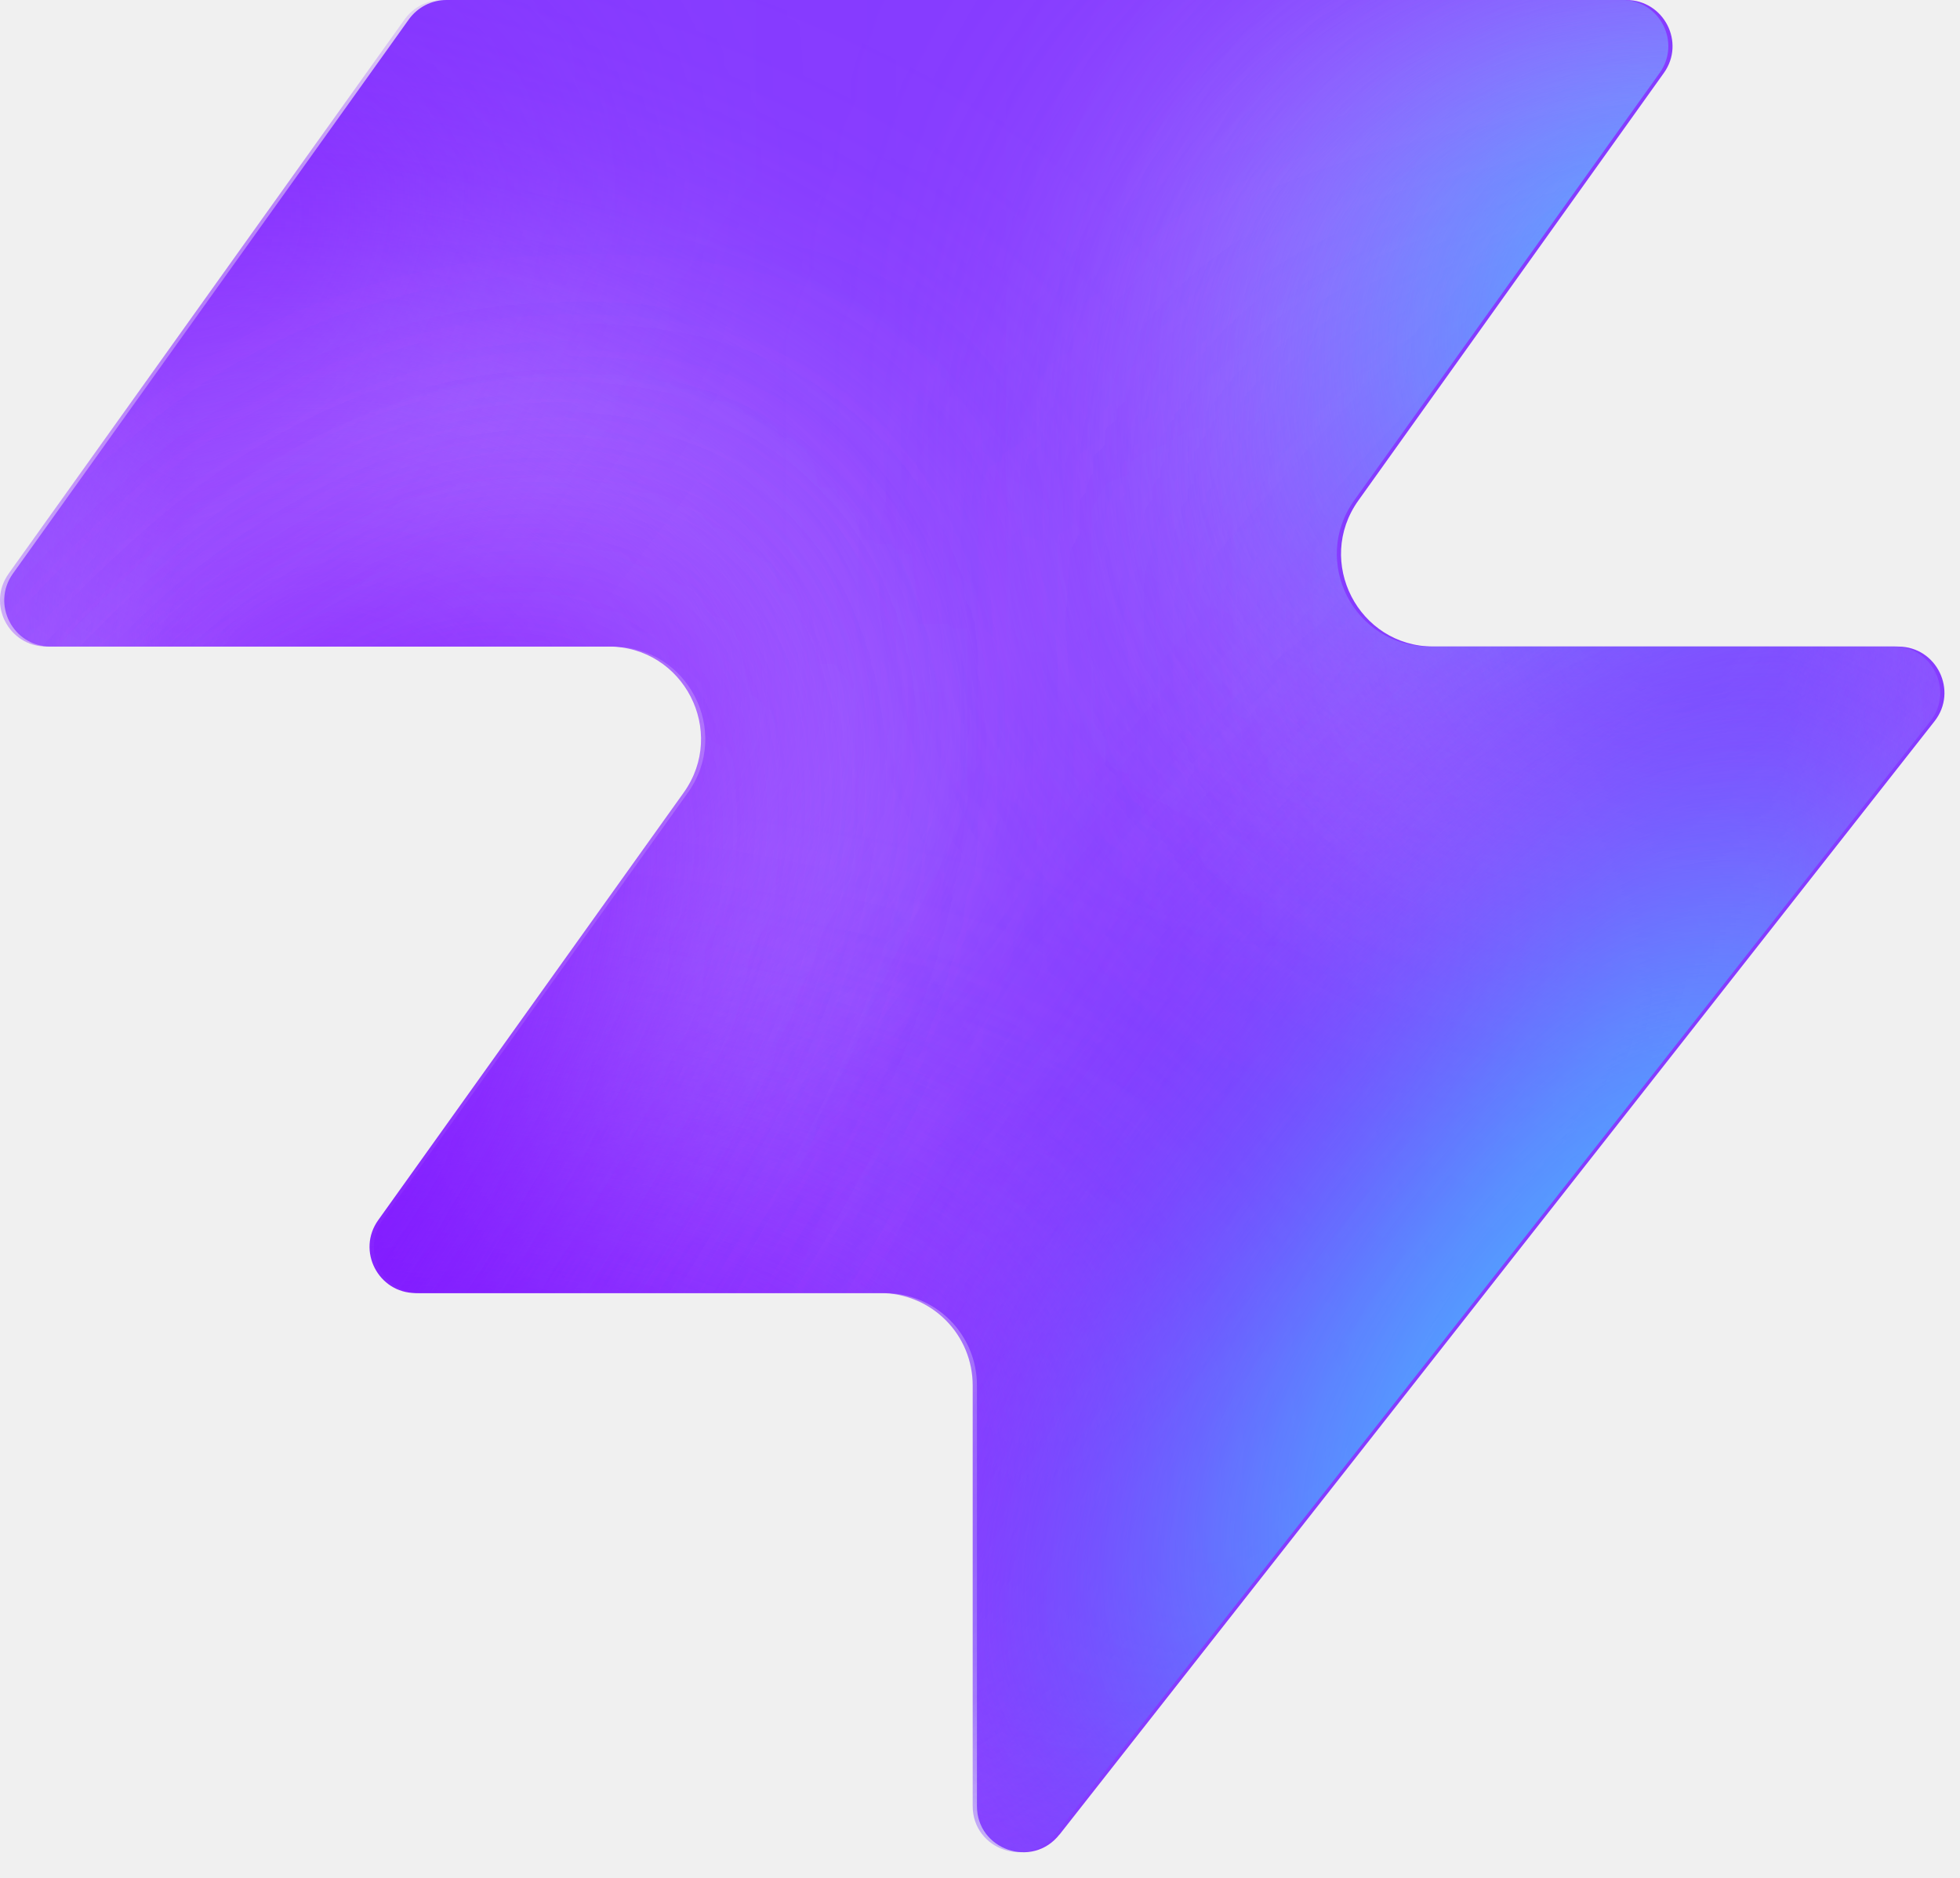
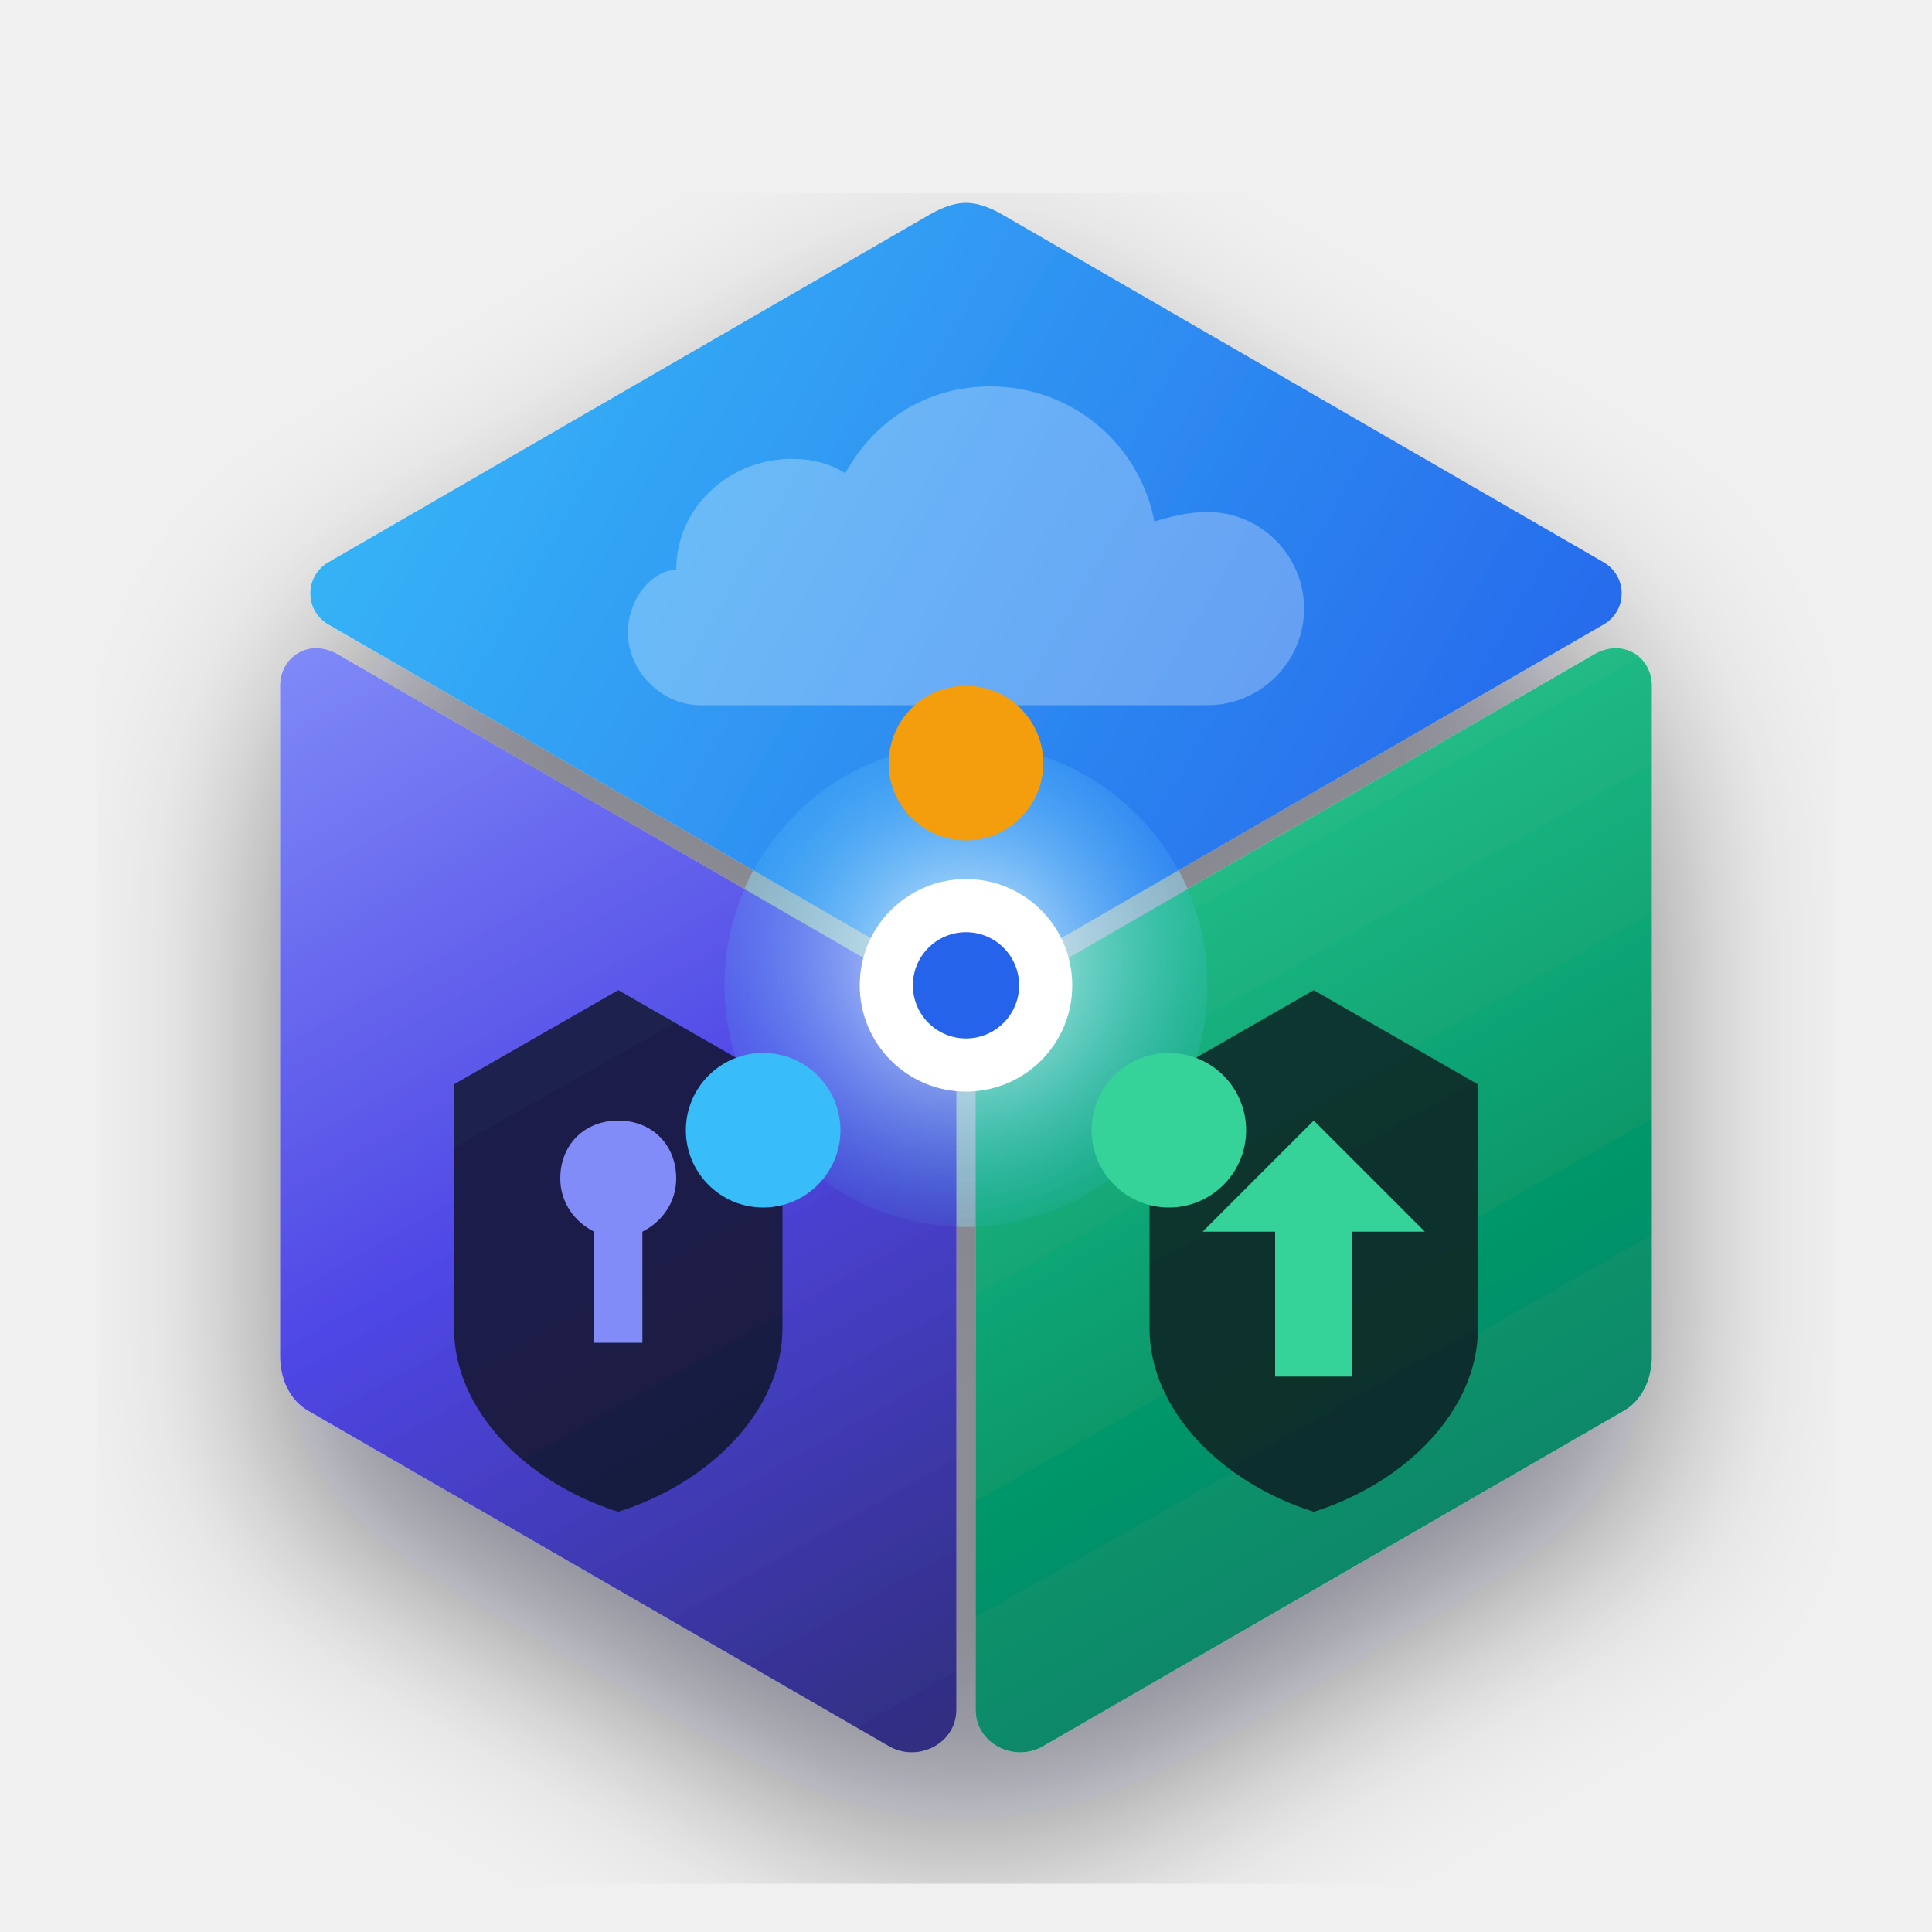
- <svg xmlns="http://www.w3.org/2000/svg" width="48" height="46" fill="none" viewBox="0 0 48 46">
-   <path fill="#863bff" d="M25.946 44.938c-.664.845-2.021.375-2.021-.698V33.937a2.26 2.26 0 0 0-2.262-2.262H10.287c-.92 0-1.456-1.04-.92-1.788l7.48-10.471c1.07-1.497 0-3.578-1.842-3.578H1.237c-.92 0-1.456-1.04-.92-1.788L10.013.474c.214-.297.556-.474.92-.474h28.894c.92 0 1.456 1.04.92 1.788l-7.48 10.471c-1.07 1.498 0 3.579 1.842 3.579h11.377c.943 0 1.473 1.088.89 1.83L25.947 44.94z" style="fill:#863bff;fill:color(display-p3 .525 .23 1);fill-opacity:1" />
-   <mask id="a" width="48" height="46" x="0" y="0" maskUnits="userSpaceOnUse" style="mask-type:alpha">
-     <path fill="#000" d="M25.842 44.938c-.664.844-2.021.375-2.021-.698V33.937a2.26 2.26 0 0 0-2.262-2.262H10.183c-.92 0-1.456-1.04-.92-1.788l7.48-10.471c1.07-1.498 0-3.579-1.842-3.579H1.133c-.92 0-1.456-1.04-.92-1.787L9.91.473c.214-.297.556-.474.92-.474h28.894c.92 0 1.456 1.04.92 1.788l-7.48 10.471c-1.07 1.498 0 3.578 1.842 3.578h11.377c.943 0 1.473 1.088.89 1.832L25.843 44.94z" style="fill:#000;fill-opacity:1" />
-   </mask>
-   <g mask="url(#a)">
-     <g filter="url(#b)">
-       <ellipse cx="5.508" cy="14.704" fill="#ede6ff" rx="5.508" ry="14.704" style="fill:#ede6ff;fill:color(display-p3 .927 .903 1);fill-opacity:1" transform="matrix(.00324 1 1 -.00324 -4.47 31.516)" />
-     </g>
-     <g filter="url(#c)">
-       <ellipse cx="10.399" cy="29.851" fill="#ede6ff" rx="10.399" ry="29.851" style="fill:#ede6ff;fill:color(display-p3 .927 .903 1);fill-opacity:1" transform="matrix(.00324 1 1 -.00324 -39.328 7.883)" />
-     </g>
-     <g filter="url(#d)">
-       <ellipse cx="5.508" cy="30.487" fill="#7e14ff" rx="5.508" ry="30.487" style="fill:#7e14ff;fill:color(display-p3 .492 .077 1);fill-opacity:1" transform="rotate(89.814 -25.913 -14.639)scale(1 -1)" />
-     </g>
-     <g filter="url(#e)">
-       <ellipse cx="5.508" cy="30.599" fill="#7e14ff" rx="5.508" ry="30.599" style="fill:#7e14ff;fill:color(display-p3 .492 .077 1);fill-opacity:1" transform="rotate(89.814 -32.644 -3.334)scale(1 -1)" />
-     </g>
-     <g filter="url(#f)">
-       <ellipse cx="5.508" cy="30.599" fill="#7e14ff" rx="5.508" ry="30.599" style="fill:#7e14ff;fill:color(display-p3 .492 .077 1);fill-opacity:1" transform="matrix(.00324 1 1 -.00324 -34.34 30.47)" />
-     </g>
-     <g filter="url(#g)">
-       <ellipse cx="14.072" cy="22.078" fill="#ede6ff" rx="14.072" ry="22.078" style="fill:#ede6ff;fill:color(display-p3 .927 .903 1);fill-opacity:1" transform="rotate(93.35 24.506 48.493)scale(-1 1)" />
-     </g>
-     <g filter="url(#h)">
-       <ellipse cx="3.47" cy="21.501" fill="#7e14ff" rx="3.47" ry="21.501" style="fill:#7e14ff;fill:color(display-p3 .492 .077 1);fill-opacity:1" transform="rotate(89.009 28.708 47.59)scale(-1 1)" />
-     </g>
-     <g filter="url(#i)">
-       <ellipse cx="3.47" cy="21.501" fill="#7e14ff" rx="3.47" ry="21.501" style="fill:#7e14ff;fill:color(display-p3 .492 .077 1);fill-opacity:1" transform="rotate(89.009 28.708 47.59)scale(-1 1)" />
-     </g>
-     <g filter="url(#j)">
-       <ellipse cx=".387" cy="8.972" fill="#7e14ff" rx="4.407" ry="29.108" style="fill:#7e14ff;fill:color(display-p3 .492 .077 1);fill-opacity:1" transform="rotate(39.51 .387 8.972)" />
-     </g>
-     <g filter="url(#k)">
-       <ellipse cx="47.523" cy="-6.092" fill="#7e14ff" rx="4.407" ry="29.108" style="fill:#7e14ff;fill:color(display-p3 .492 .077 1);fill-opacity:1" transform="rotate(37.892 47.523 -6.092)" />
-     </g>
-     <g filter="url(#l)">
-       <ellipse cx="41.412" cy="6.333" fill="#47bfff" rx="5.971" ry="9.665" style="fill:#47bfff;fill:color(display-p3 .28 .748 1);fill-opacity:1" transform="rotate(37.892 41.412 6.333)" />
-     </g>
-     <g filter="url(#m)">
-       <ellipse cx="-1.879" cy="38.332" fill="#7e14ff" rx="4.407" ry="29.108" style="fill:#7e14ff;fill:color(display-p3 .492 .077 1);fill-opacity:1" transform="rotate(37.892 -1.88 38.332)" />
-     </g>
-     <g filter="url(#n)">
-       <ellipse cx="-1.879" cy="38.332" fill="#7e14ff" rx="4.407" ry="29.108" style="fill:#7e14ff;fill:color(display-p3 .492 .077 1);fill-opacity:1" transform="rotate(37.892 -1.88 38.332)" />
-     </g>
-     <g filter="url(#o)">
-       <ellipse cx="35.651" cy="29.907" fill="#7e14ff" rx="4.407" ry="29.108" style="fill:#7e14ff;fill:color(display-p3 .492 .077 1);fill-opacity:1" transform="rotate(37.892 35.651 29.907)" />
-     </g>
-     <g filter="url(#p)">
-       <ellipse cx="38.418" cy="32.4" fill="#47bfff" rx="5.971" ry="15.297" style="fill:#47bfff;fill:color(display-p3 .28 .748 1);fill-opacity:1" transform="rotate(37.892 38.418 32.4)" />
-     </g>
-   </g>
+ <svg xmlns="http://www.w3.org/2000/svg" width="64" height="64" viewBox="0 0 40 40" fill="none">
  <defs>
-     <filter id="b" width="60.045" height="41.654" x="-19.77" y="16.149" color-interpolation-filters="sRGB" filterUnits="userSpaceOnUse">
-       <feFlood flood-opacity="0" result="BackgroundImageFix" />
-       <feBlend in="SourceGraphic" in2="BackgroundImageFix" result="shape" />
-       <feGaussianBlur result="effect1_foregroundBlur_2002_17158" stdDeviation="7.659" />
-     </filter>
-     <filter id="c" width="90.34" height="51.437" x="-54.613" y="-7.533" color-interpolation-filters="sRGB" filterUnits="userSpaceOnUse">
-       <feFlood flood-opacity="0" result="BackgroundImageFix" />
-       <feBlend in="SourceGraphic" in2="BackgroundImageFix" result="shape" />
-       <feGaussianBlur result="effect1_foregroundBlur_2002_17158" stdDeviation="7.659" />
-     </filter>
-     <filter id="d" width="79.355" height="29.4" x="-49.64" y="2.03" color-interpolation-filters="sRGB" filterUnits="userSpaceOnUse">
-       <feFlood flood-opacity="0" result="BackgroundImageFix" />
-       <feBlend in="SourceGraphic" in2="BackgroundImageFix" result="shape" />
-       <feGaussianBlur result="effect1_foregroundBlur_2002_17158" stdDeviation="4.596" />
-     </filter>
-     <filter id="e" width="79.579" height="29.4" x="-45.045" y="20.029" color-interpolation-filters="sRGB" filterUnits="userSpaceOnUse">
-       <feFlood flood-opacity="0" result="BackgroundImageFix" />
-       <feBlend in="SourceGraphic" in2="BackgroundImageFix" result="shape" />
-       <feGaussianBlur result="effect1_foregroundBlur_2002_17158" stdDeviation="4.596" />
-     </filter>
-     <filter id="f" width="79.579" height="29.4" x="-43.513" y="21.178" color-interpolation-filters="sRGB" filterUnits="userSpaceOnUse">
-       <feFlood flood-opacity="0" result="BackgroundImageFix" />
-       <feBlend in="SourceGraphic" in2="BackgroundImageFix" result="shape" />
-       <feGaussianBlur result="effect1_foregroundBlur_2002_17158" stdDeviation="4.596" />
-     </filter>
-     <filter id="g" width="74.749" height="58.852" x="15.756" y="-17.901" color-interpolation-filters="sRGB" filterUnits="userSpaceOnUse">
-       <feFlood flood-opacity="0" result="BackgroundImageFix" />
-       <feBlend in="SourceGraphic" in2="BackgroundImageFix" result="shape" />
-       <feGaussianBlur result="effect1_foregroundBlur_2002_17158" stdDeviation="7.659" />
-     </filter>
-     <filter id="h" width="61.377" height="25.362" x="23.548" y="2.284" color-interpolation-filters="sRGB" filterUnits="userSpaceOnUse">
-       <feFlood flood-opacity="0" result="BackgroundImageFix" />
-       <feBlend in="SourceGraphic" in2="BackgroundImageFix" result="shape" />
-       <feGaussianBlur result="effect1_foregroundBlur_2002_17158" stdDeviation="4.596" />
-     </filter>
-     <filter id="i" width="61.377" height="25.362" x="23.548" y="2.284" color-interpolation-filters="sRGB" filterUnits="userSpaceOnUse">
-       <feFlood flood-opacity="0" result="BackgroundImageFix" />
-       <feBlend in="SourceGraphic" in2="BackgroundImageFix" result="shape" />
-       <feGaussianBlur result="effect1_foregroundBlur_2002_17158" stdDeviation="4.596" />
-     </filter>
-     <filter id="j" width="56.045" height="63.649" x="-27.636" y="-22.853" color-interpolation-filters="sRGB" filterUnits="userSpaceOnUse">
-       <feFlood flood-opacity="0" result="BackgroundImageFix" />
-       <feBlend in="SourceGraphic" in2="BackgroundImageFix" result="shape" />
-       <feGaussianBlur result="effect1_foregroundBlur_2002_17158" stdDeviation="4.596" />
-     </filter>
-     <filter id="k" width="54.814" height="64.646" x="20.116" y="-38.415" color-interpolation-filters="sRGB" filterUnits="userSpaceOnUse">
-       <feFlood flood-opacity="0" result="BackgroundImageFix" />
-       <feBlend in="SourceGraphic" in2="BackgroundImageFix" result="shape" />
-       <feGaussianBlur result="effect1_foregroundBlur_2002_17158" stdDeviation="4.596" />
-     </filter>
-     <filter id="l" width="33.541" height="35.313" x="24.641" y="-11.323" color-interpolation-filters="sRGB" filterUnits="userSpaceOnUse">
-       <feFlood flood-opacity="0" result="BackgroundImageFix" />
-       <feBlend in="SourceGraphic" in2="BackgroundImageFix" result="shape" />
-       <feGaussianBlur result="effect1_foregroundBlur_2002_17158" stdDeviation="4.596" />
-     </filter>
-     <filter id="m" width="54.814" height="64.646" x="-29.286" y="6.009" color-interpolation-filters="sRGB" filterUnits="userSpaceOnUse">
-       <feFlood flood-opacity="0" result="BackgroundImageFix" />
-       <feBlend in="SourceGraphic" in2="BackgroundImageFix" result="shape" />
-       <feGaussianBlur result="effect1_foregroundBlur_2002_17158" stdDeviation="4.596" />
-     </filter>
-     <filter id="n" width="54.814" height="64.646" x="-29.286" y="6.009" color-interpolation-filters="sRGB" filterUnits="userSpaceOnUse">
-       <feFlood flood-opacity="0" result="BackgroundImageFix" />
-       <feBlend in="SourceGraphic" in2="BackgroundImageFix" result="shape" />
-       <feGaussianBlur result="effect1_foregroundBlur_2002_17158" stdDeviation="4.596" />
-     </filter>
-     <filter id="o" width="54.814" height="64.646" x="8.244" y="-2.416" color-interpolation-filters="sRGB" filterUnits="userSpaceOnUse">
-       <feFlood flood-opacity="0" result="BackgroundImageFix" />
-       <feBlend in="SourceGraphic" in2="BackgroundImageFix" result="shape" />
-       <feGaussianBlur result="effect1_foregroundBlur_2002_17158" stdDeviation="4.596" />
-     </filter>
-     <filter id="p" width="39.409" height="43.623" x="18.713" y="10.588" color-interpolation-filters="sRGB" filterUnits="userSpaceOnUse">
-       <feFlood flood-opacity="0" result="BackgroundImageFix" />
-       <feBlend in="SourceGraphic" in2="BackgroundImageFix" result="shape" />
-       <feGaussianBlur result="effect1_foregroundBlur_2002_17158" stdDeviation="4.596" />
+     <linearGradient id="fav-cloud" x1="7" y1="4" x2="33" y2="19" gradientUnits="userSpaceOnUse">
+       <stop offset="0%" stop-color="#38BDF8" />
+       <stop offset="100%" stop-color="#2563EB" />
+     </linearGradient>
+     <linearGradient id="fav-vault" x1="6" y1="13" x2="19" y2="36" gradientUnits="userSpaceOnUse">
+       <stop offset="0%" stop-color="#818CF8" />
+       <stop offset="50%" stop-color="#4F46E5" />
+       <stop offset="100%" stop-color="#312E81" />
+     </linearGradient>
+     <linearGradient id="fav-finops" x1="21" y1="13" x2="34" y2="36" gradientUnits="userSpaceOnUse">
+       <stop offset="0%" stop-color="#34D399" />
+       <stop offset="60%" stop-color="#059669" />
+       <stop offset="100%" stop-color="#0F766E" />
+     </linearGradient>
+     <radialGradient id="fav-core-glow" cx="20" cy="20" r="6" gradientUnits="userSpaceOnUse">
+       <stop offset="0%" stop-color="#FFFFFF" stop-opacity="0.9" />
+       <stop offset="100%" stop-color="#38BDF8" stop-opacity="0" />
+     </radialGradient>
+     <filter id="fav-ambient-shadow" x="2" y="2" width="36" height="37" filterUnits="userSpaceOnUse" color-interpolation-filters="sRGB">
+       <feDropShadow dx="0" dy="2" stdDeviation="2" flood-color="#090D16" flood-opacity="0.45" />
    </filter>
  </defs>
+   <g filter="url(#fav-ambient-shadow)">
+     <path d="M20 4.2C20.3 4.2 20.6 4.35 20.8 4.47L33.2 11.64C33.7 11.93 33.7 12.64 33.2 12.93L20.8 20.1C20.3 20.39 19.7 20.39 19.2 20.1L6.8 12.93C6.3 12.64 6.3 11.93 6.8 11.64L19.2 4.47C19.4 4.35 19.7 4.2 20 4.2Z" fill="url(#fav-cloud)" />
+     <path d="M14 11.8C14 10.5 15.1 9.5 16.4 9.5C16.8 9.5 17.2 9.6 17.5 9.8C18.1 8.7 19.2 8 20.5 8C22.2 8 23.6 9.2 23.9 10.8C24.2 10.7 24.6 10.6 25 10.6C26.1 10.6 27 11.5 27 12.6C27 13.7 26.1 14.6 25 14.6H14.5C13.7 14.6 13 13.9 13 13.1C13 12.4 13.5 11.8 14 11.8Z" fill="#FFFFFF" fill-opacity="0.28" />
+     <path d="M5.8 14.2C5.8 13.6 6.4 13.2 7 13.55L19 20.48C19.5 20.77 19.8 21.3 19.8 21.87V35.4C19.8 36.1 19 36.5 18.4 36.15L6.4 29.22C6 29 5.8 28.55 5.8 28.08V14.2Z" fill="url(#fav-vault)" />
+     <path d="M12.8 20.5L16.2 22.45V27.5C16.2 29.2 14.7 30.7 12.8 31.3C10.9 30.7 9.4 29.2 9.4 27.5V22.45L12.8 20.5Z" fill="#0B0F19" fill-opacity="0.75" />
+     <path d="M12.8 23.2C13.5 23.2 14 23.7 14 24.4C14 24.9 13.7 25.3 13.3 25.5V27.8H12.3V25.5C11.9 25.3 11.6 24.9 11.6 24.4C11.6 23.7 12.1 23.2 12.8 23.2Z" fill="#818CF8" />
+     <path d="M34.2 14.2V28.08C34.2 28.55 34 29 33.6 29.22L21.6 36.15C21 36.5 20.2 36.1 20.2 35.4V21.87C20.2 21.3 20.5 20.77 21 20.48L33 13.55C33.6 13.2 34.2 13.6 34.2 14.2Z" fill="url(#fav-finops)" />
+     <path d="M27.2 20.5L30.6 22.45V27.5C30.6 29.2 29.1 30.7 27.2 31.3C25.3 30.7 23.8 29.2 23.8 27.5V22.45L27.2 20.5Z" fill="#0B0F19" fill-opacity="0.75" />
+     <path d="M27.2 23.2L29.5 25.5H28V28.5H26.4V25.5H24.9L27.2 23.2Z" fill="#34D399" />
+     <circle cx="20" cy="20.4" r="5" fill="url(#fav-core-glow)" />
+     <circle cx="20" cy="15.8" r="1.6" fill="#F59E0B" />
+     <circle cx="15.8" cy="23.4" r="1.6" fill="#38BDF8" />
+     <circle cx="24.2" cy="23.4" r="1.6" fill="#34D399" />
+     <circle cx="20" cy="20.4" r="2.2" fill="#FFFFFF" />
+     <circle cx="20" cy="20.4" r="1.1" fill="#2563EB" />
+   </g>
</svg>
